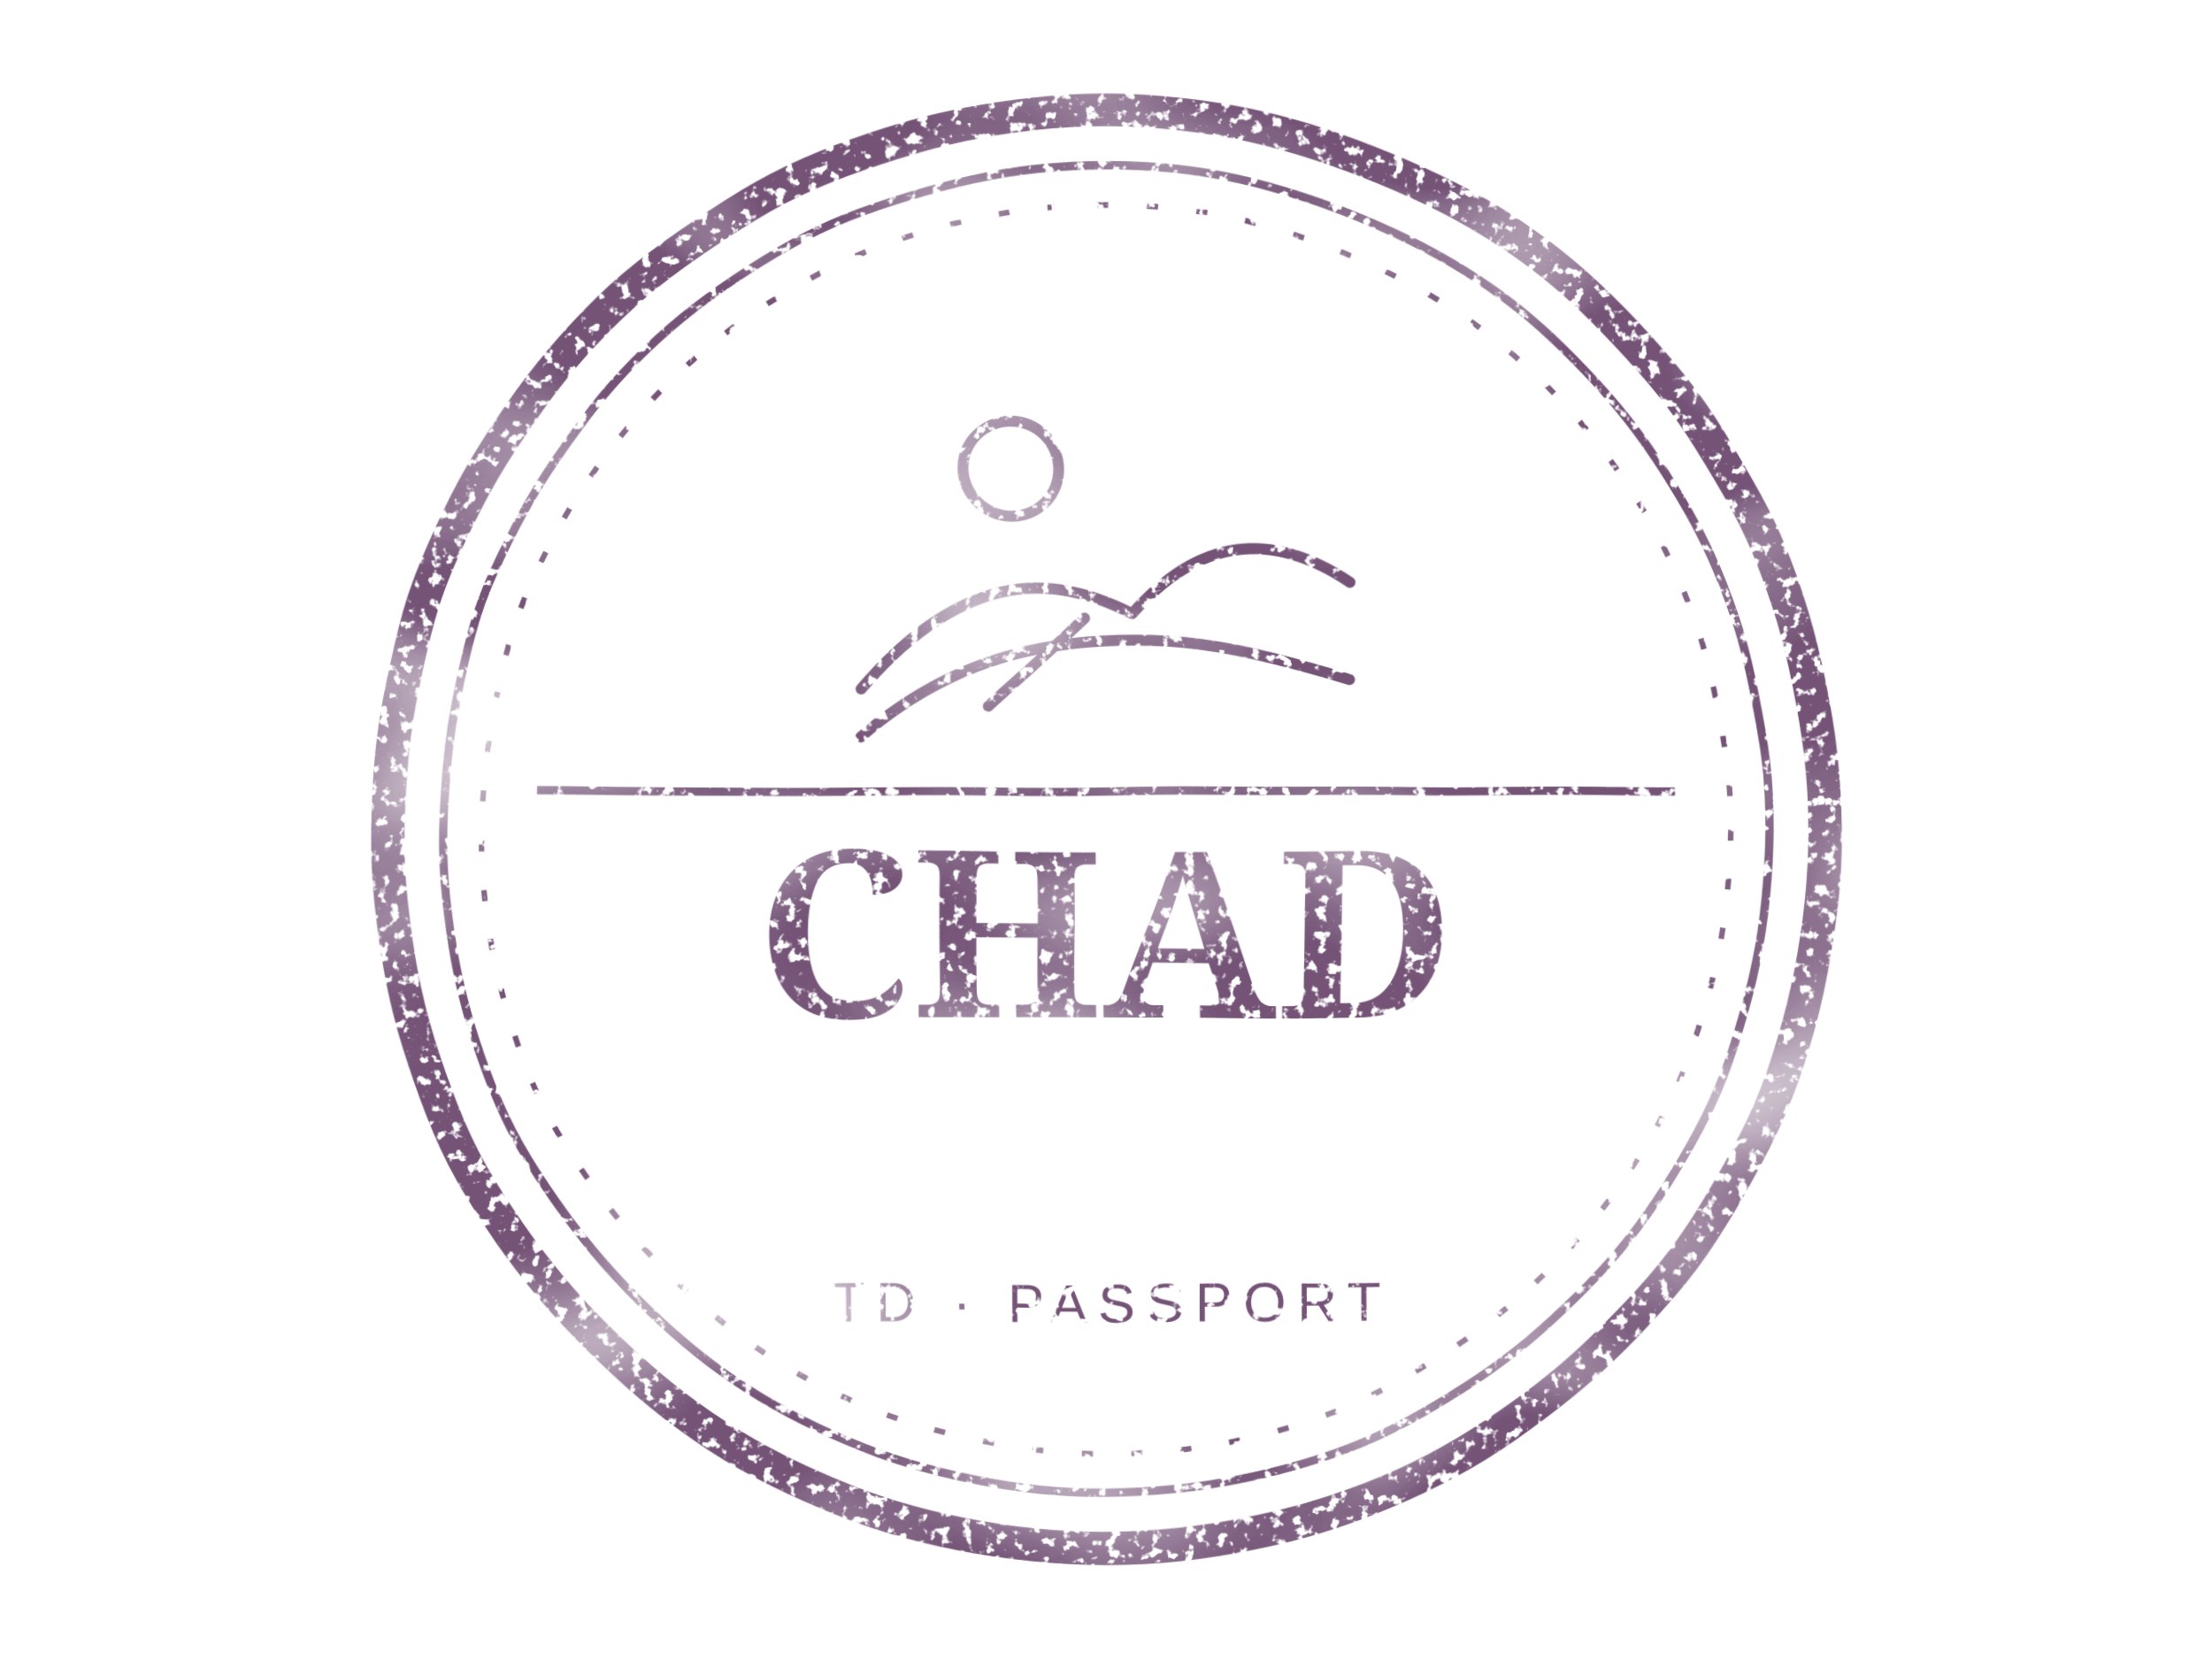
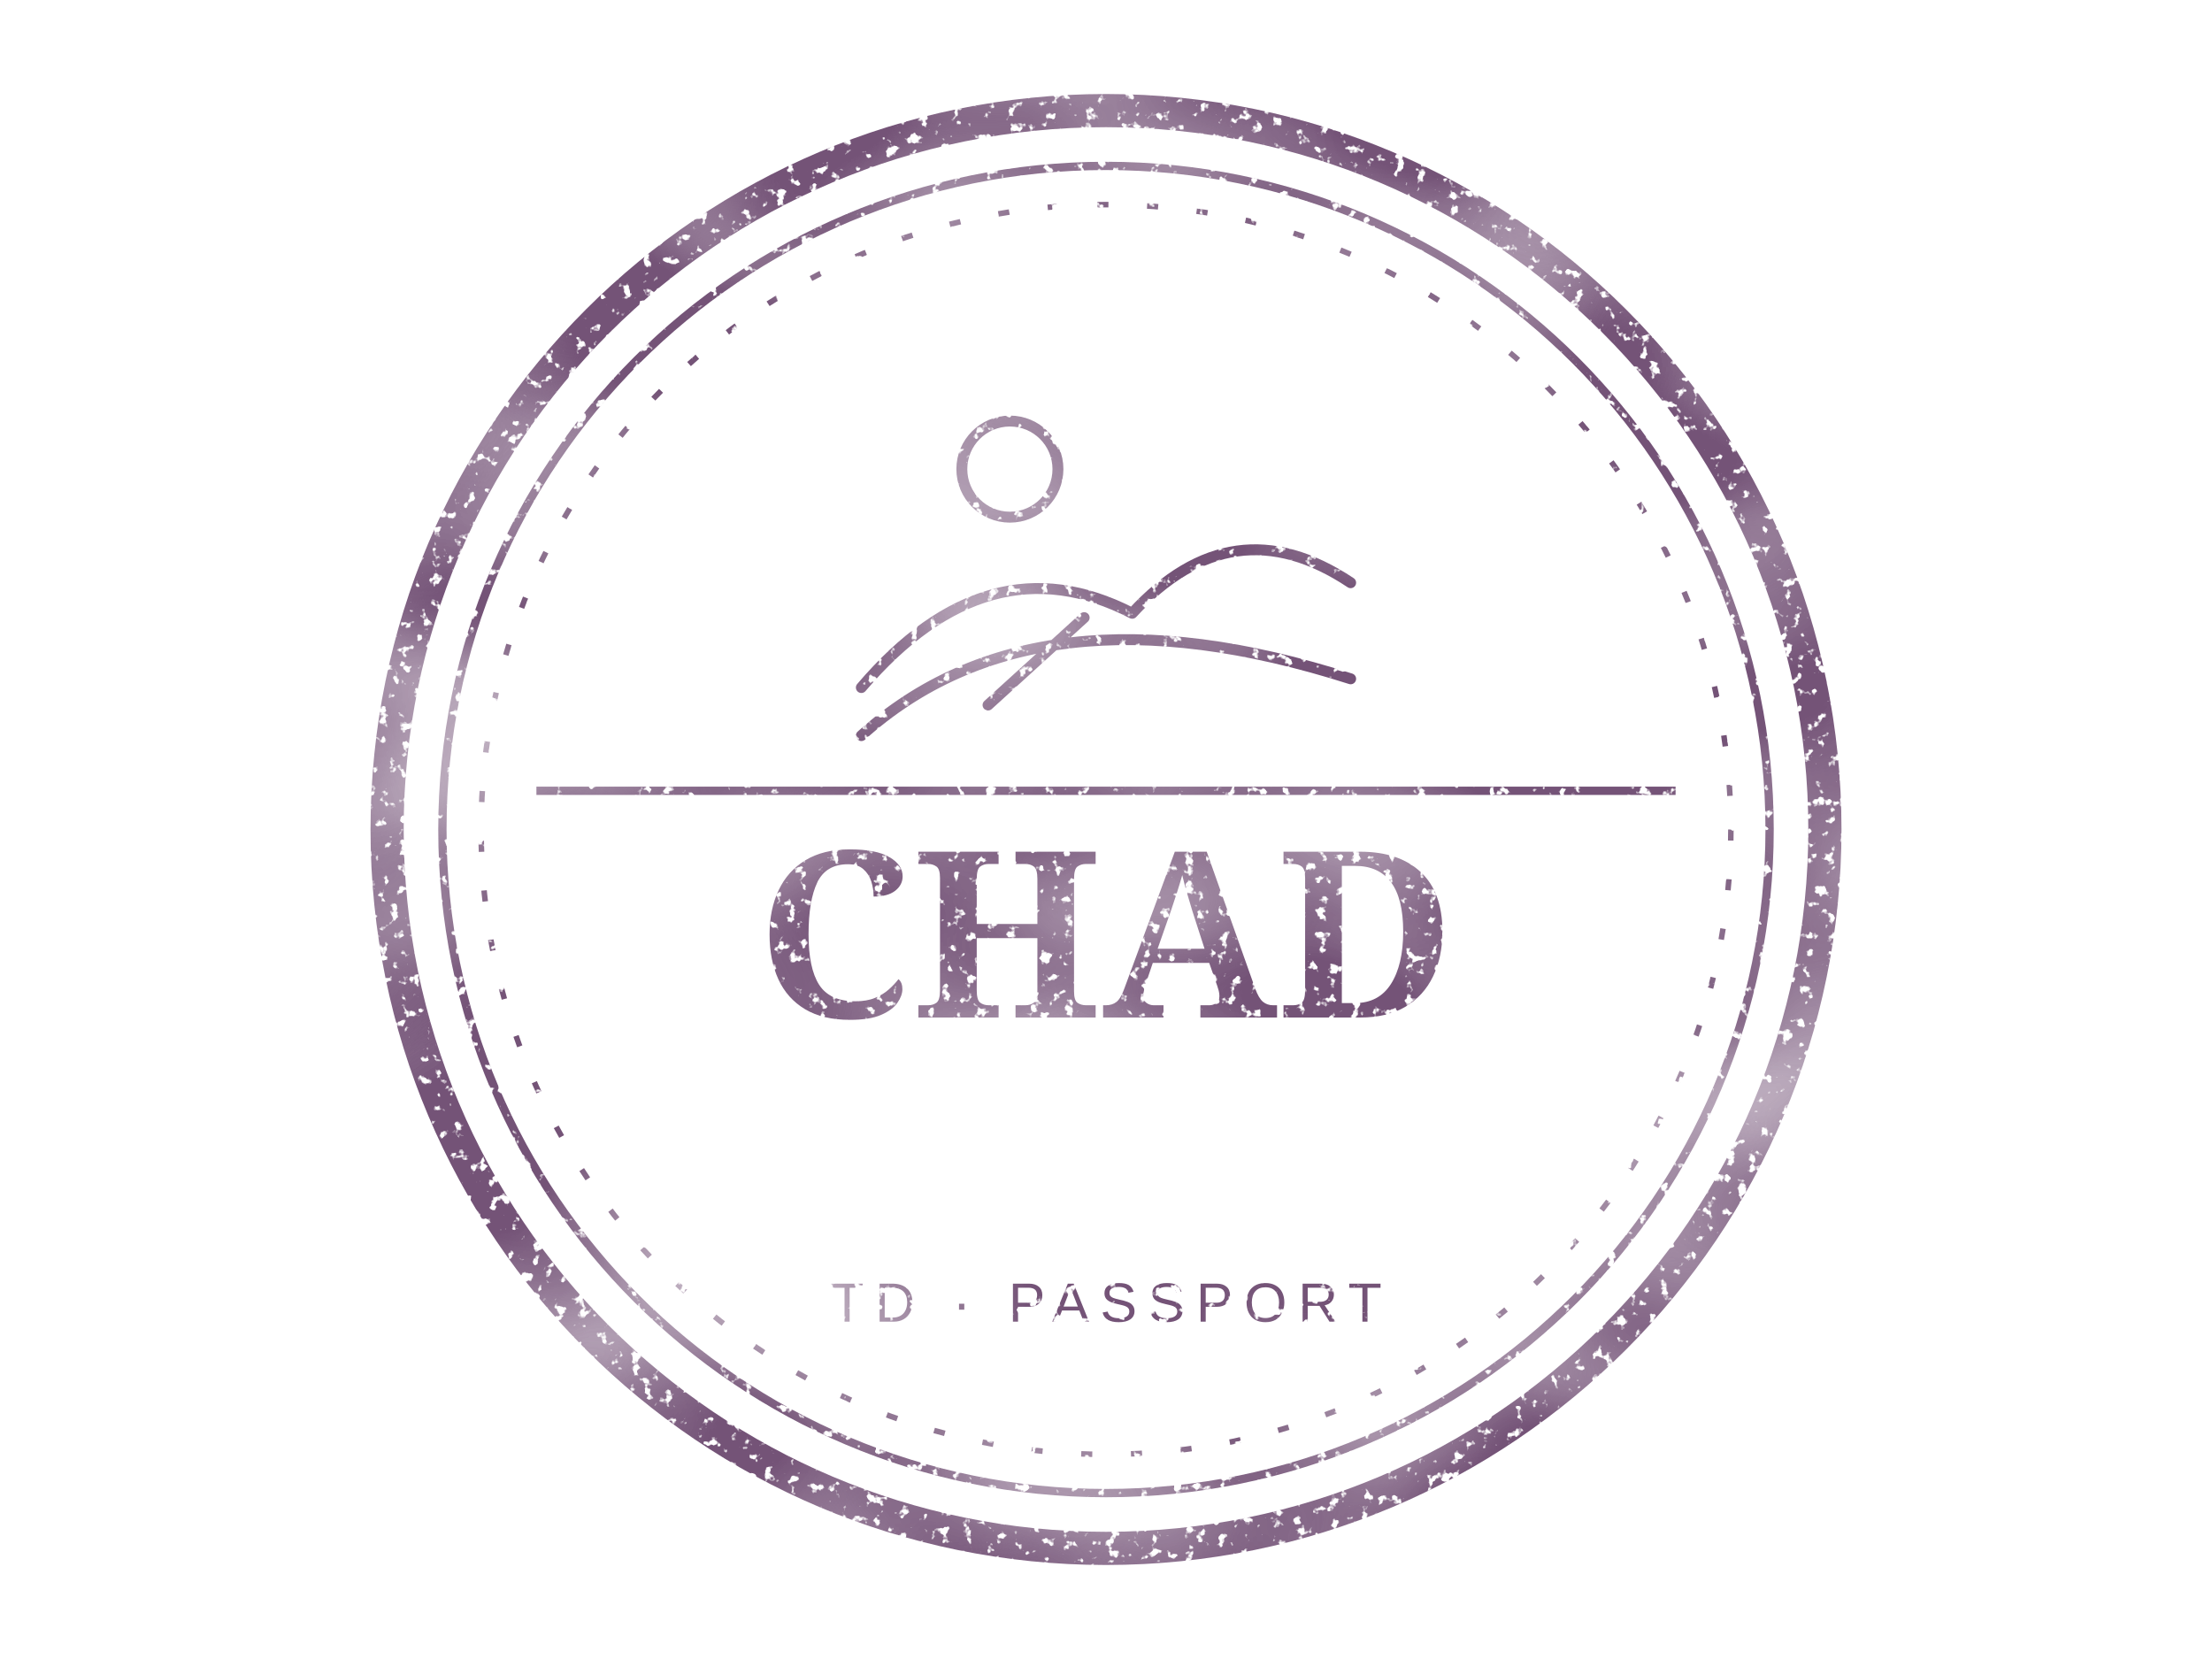
<svg xmlns="http://www.w3.org/2000/svg" viewBox="0 0 400 300" width="400" height="300" role="img" aria-labelledby="title-td">
  <defs>
    <filter id="ink-td-worn" x="-5%" y="-5%" width="110%" height="110%" color-interpolation-filters="sRGB">
      <feTurbulence type="fractalNoise" baseFrequency=".5" numOctaves="3" seed="17" result="grain" />
      <feColorMatrix in="grain" type="matrix" values="0 0 0 0 1 0 0 0 0 1 0 0 0 0 1 1 0 0 0 0" />
      <feComponentTransfer>
-         <feFuncA type="linear" slope="10" intercept="-3.3" />
+         <feFuncA type="linear" slope="10" intercept="-2.85" />
      </feComponentTransfer>
      <feComposite in="SourceGraphic" operator="in" result="porous" />
      <feTurbulence type="fractalNoise" baseFrequency=".019 .027" numOctaves="2" seed="41" result="pressure" />
      <feColorMatrix type="matrix" values="0 0 0 0 1 0 0 0 0 1 0 0 0 0 1 1 0 0 0 0" />
      <feComponentTransfer>
-         <feFuncA type="linear" slope="1.8" intercept="-.05" />
+         <feFuncA type="linear" slope="1.25" intercept=".2" />
      </feComponentTransfer>
-       <feComposite in="porous" operator="in" result="ink" />
-       <feDisplacementMap in="ink" in2="pressure" scale="1.15" xChannelSelector="R" yChannelSelector="G" />
-       <feGaussianBlur stdDeviation=".12" />
+       <feComposite in="porous" operator="in" />
    </filter>
  </defs>
  <g filter="url(#ink-td-worn)" color="#745377" fill="currentColor" font-family="Arial,Helvetica,sans-serif" text-anchor="middle">
    <g fill="none" stroke="currentColor">
      <circle cx="200" cy="150" r="130" stroke-width="6" />
      <circle cx="200" cy="150" r="120" stroke-width="1.5" />
      <circle cx="200" cy="150" r="113" stroke-dasharray="2 7" stroke-width="1" />
    </g>
    <g transform="translate(200 103) scale(0.79)" fill="none" stroke="currentColor" stroke-width="2.5" stroke-linecap="round" stroke-linejoin="round">
      <path d="M-56 27Q-27-7 6 10Q29-15 56 3M-56 38Q-16 2 56 25M-5 11L-27 31" />
      <circle cx="-22" cy="-23" r="11" />
    </g>
    <path d="M97 143H303" fill="none" stroke="currentColor" stroke-width="1.5" />
    <text x="200" y="184" font-size="42" font-family="Georgia,serif" font-weight="700" textLength="109" lengthAdjust="spacingAndGlyphs">CHAD</text>
    <text x="200" y="239" font-size="10" letter-spacing="2">TD · PASSPORT</text>
  </g>
</svg>
